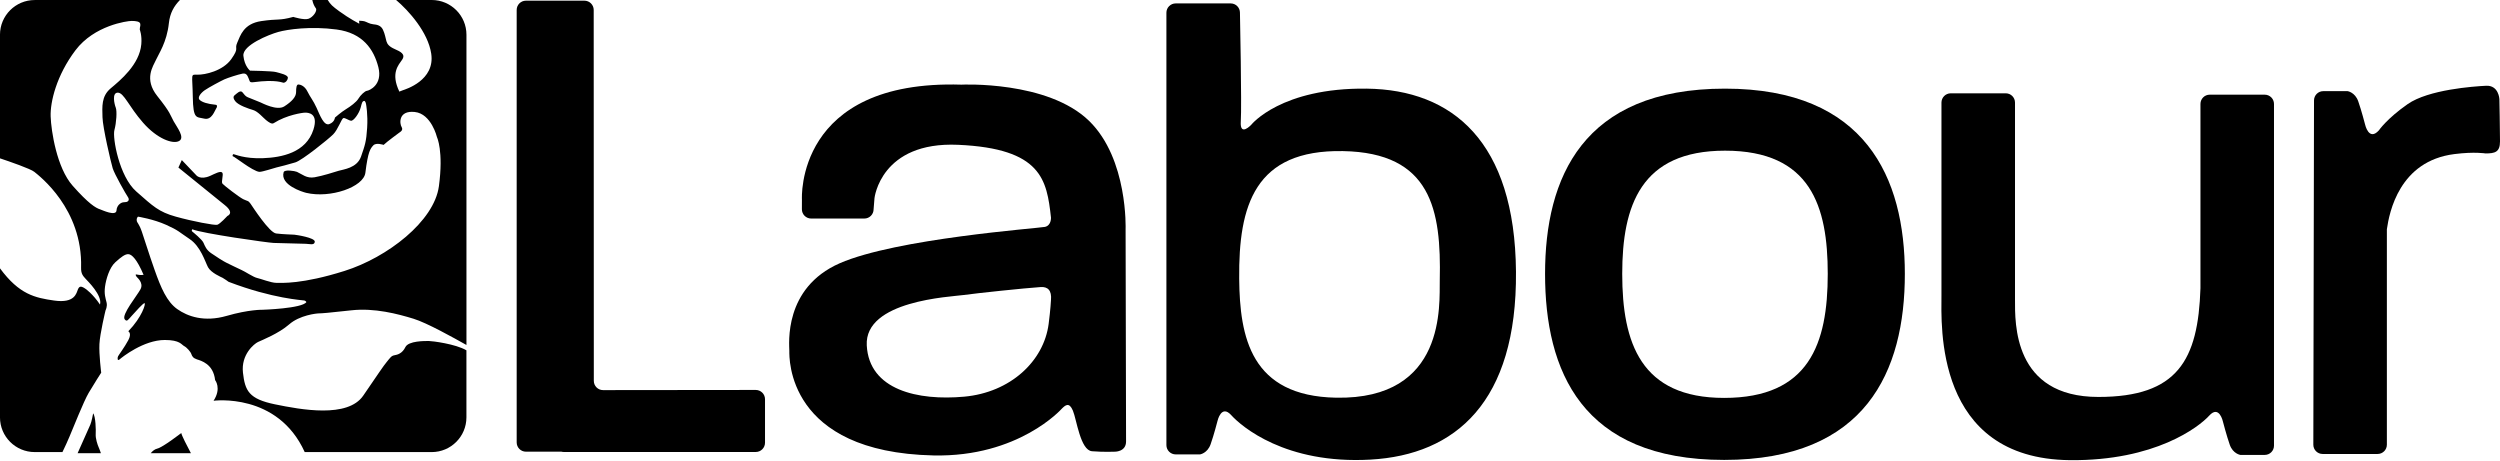
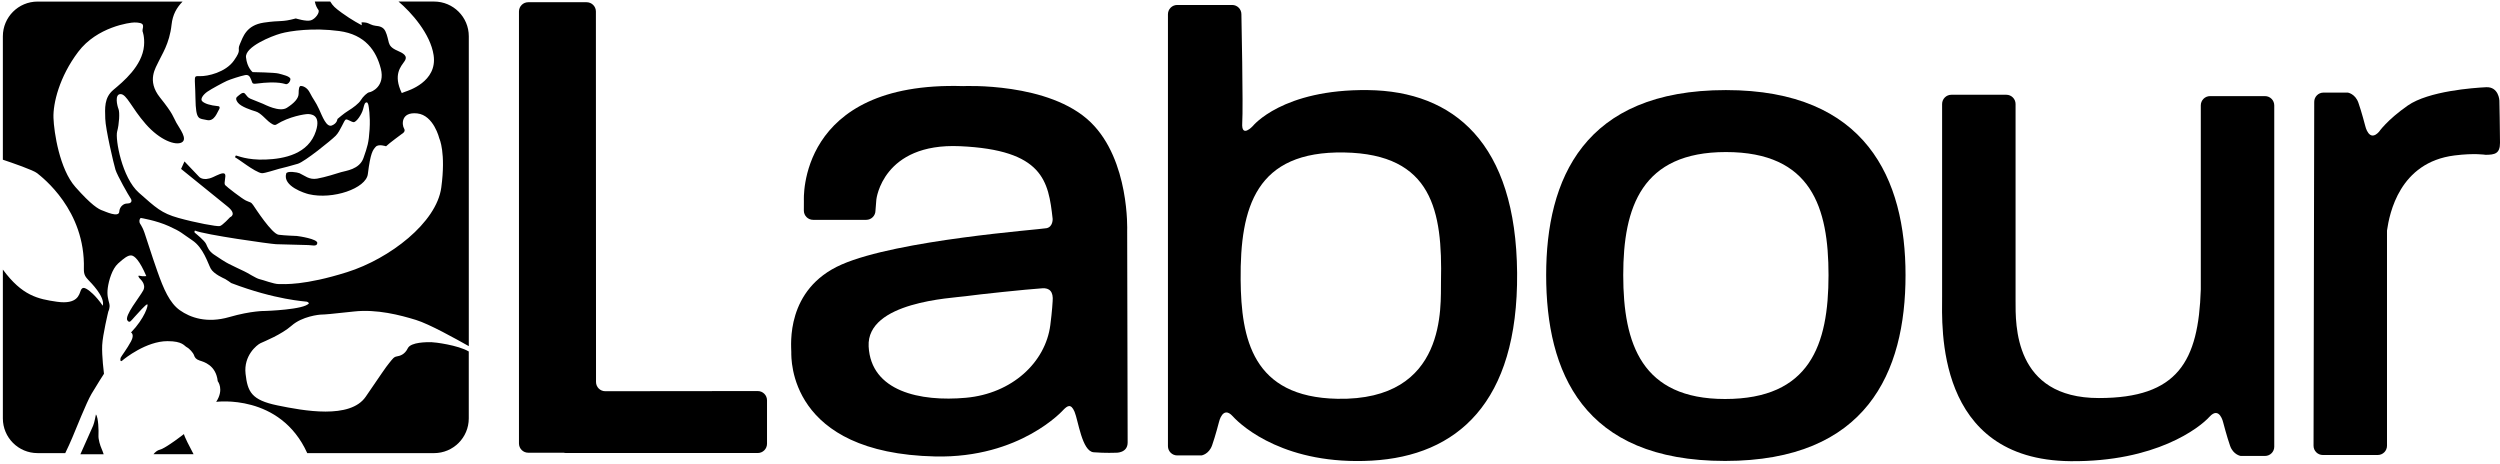
- <svg xmlns="http://www.w3.org/2000/svg" id="labour-logo" viewBox="-37 376.539 867 159.588">
-   <style>
-     .st0{fill:#000000;}
-   </style>
-   <g id="layer1">
-     <g id="g3316">
-       <g id="g2564">
-         <path id="path2566" class="st0" d="M17.537 532.116c-.937.21-1.702.912-2.256 1.588h13.926c-1.425-2.68-3.143-6.026-3.347-6.995 0 0-6.377 4.958-8.323 5.406" />
-       </g>
-       <g id="g2568">
-         <path id="path2570" class="st0" d="M-3.81 527.153c.09-1.416 0-6.205-.887-7.263 0 0-.53 2.923-.97 3.9-.3.652-2.817 6.303-4.42 9.92h8.077c-.228-.677-.513-1.467-.733-1.947-.448-.978-1.156-3.193-1.067-4.61" />
-       </g>
-       <g id="g2572">
-         <path id="path2574" class="st0" d="M225.09 511.773l-52.946.057c-1.775 0-3.208-1.442-3.208-3.21l-.04-128.63c0-1.774-1.442-3.215-3.217-3.215h-20.286c-1.775 0-3.208 1.44-3.208 3.216v149.974c0 1.776 1.433 3.217 3.208 3.217h12.312c.26.058.513.107.79.107h66.595c1.777 0 3.218-1.44 3.218-3.217v-15.09c0-1.766-1.44-3.207-3.217-3.207" />
-       </g>
-       <g id="g2576">
-         <path id="path2578" class="st0" d="M726.117 476.472V412.59c0-1.777 1.433-3.218 3.208-3.218h19.08c1.783 0 3.216 1.44 3.216 3.217V531.096c0 1.775-1.432 3.208-3.215 3.208h-8.445s-2.573-.39-3.673-3.51c-1.1-3.118-2.386-8.078-2.386-8.078s-1.277-5.87-4.77-2.01c-3.486 3.85-18.673 15.7-48.265 15.414-47.15-.463-44.568-47.14-44.568-57.01v-66.994c0-1.775 1.44-3.216 3.217-3.216h19.08c1.774 0 3.208 1.44 3.208 3.216v68.306c0 8.118-.684 33.778 28.924 33.778 27.418 0 34.593-12.72 35.39-37.728" />
-       </g>
-       <g id="g2580">
-         <path id="path2582" class="st0" d="M787.99 421.756c-3.486 3.852-4.773-2.02-4.773-2.02s-1.278-4.95-2.386-8.077c-1.098-3.12-3.67-3.51-3.67-3.51h-8.446c-1.775 0-3.216 1.44-3.216 3.216l-.236 119.403c0 1.766 1.44 3.208 3.216 3.208h19.08c1.767 0 3.208-1.442 3.208-3.21v-74.72c.855-5.896 4.3-23.68 23.444-26.075 7.02-.88 10.75-.22 10.75-.22 3.29 0 5.04-.44 5.04-4.17 0-3.72-.212-14.69-.212-14.69s-.228-4.83-4.61-4.61c-4.388.22-19.958 1.32-27.197 6.36-7.238 5.05-9.99 9.113-9.99 9.113" />
-       </g>
-       <g id="g2584">
-         <path id="path2586" class="st0" d="M340.744 418.51c-14.397-14.072-44.315-12.614-44.315-12.614-57.744-1.784-55.318 39.788-55.318 39.788l-.016 3.428c0 1.775 1.44 3.216 3.217 3.216h18.444c1.775 0 3.208-1.44 3.208-3.216l.31-3.868s2.15-19.69 29.022-18.485c28.95 1.294 30.733 12.132 32.182 25.235 0 0 .162 2.744-2.102 3.232-2.264.48-51.595 4.048-71.163 12.614-19.576 8.576-17.476 28.144-17.476 30.408s-.96 35.122 49.982 36.237c29.6.643 44.48-16.18 44.48-16.18 1.293-1.295 2.588-2.42 3.883.65s2.59 13.747 6.628 14.073c4.048.325 7.77.162 7.77.162s4.038.163 4.038-3.558-.162-73.598-.162-73.598.896-24.316-12.614-37.524m-13.265 62.108s-.156 3.233-.807 8.25c-1.67 12.93-13.265 23.777-29.275 25.235-16.017 1.457-32.996-2.264-33.802-17.793-.815-15.53 28.95-16.816 33.64-17.467s21-2.37 26.685-2.753c2.427-.163 3.885 1.132 3.56 4.528" />
-       </g>
-       <g id="g2588">
-         <path id="path2590" class="st0" d="M436.987 407.277c-29.73-.366-40.007 12.483-40.007 12.483s-4.04 4.398-3.673-1.1c.367-5.512-.293-37.718-.293-37.718 0-1.775-1.433-3.217-3.208-3.217h-19.08c-1.775 0-3.216 1.442-3.216 3.217v149.965c0 1.775 1.44 3.217 3.216 3.217h8.453s2.564-.39 3.663-3.518c1.108-3.11 2.386-8.07 2.386-8.07s1.286-5.88 4.77-2.02c3.486 3.852 18.722 17.068 48.274 15.415 29.543-1.652 50.838-19.998 50.47-65.152-.365-45.146-22.026-63.135-51.757-63.5m25.326 66.44c-.18 8.257 2.402 41.456-35.97 40.74-29.55-.554-33.402-20.92-33.59-41.294-.228-25.334 5.326-44.78 35.977-44.226 30.65.545 34.128 20.366 33.583 44.78" />
-       </g>
-       <g id="g2592">
-         <path id="path2594" class="st0" d="M103.592 496.91c-1.066 2.216-2.744 2.656-3.81 2.835-1.06.18-1.418.798-2.655 2.304-1.238 1.506-2.745 3.802-8.152 11.693-5.4 7.883-21.612 4.87-30.642 3.013-9.03-1.865-10.367-4.7-11.075-10.985-.71-6.294 3.9-10.015 5.228-10.634 1.327-.62 7.174-2.924 10.806-6.108s9.478-3.81 10.366-3.81c.88 0 3.274-.18 11.246-1.067 7.972-.88 16.034 1.247 21.522 2.932 4.626 1.417 13.893 6.596 18.34 9.096V388.59c0-6.653-5.392-12.052-12.053-12.052h-12.345c4.413 3.73 11.066 11.165 12.182 18.607 1.4 9.292-8.982 12.386-9.837 12.688-.847.3-1.213.488-1.213.488-3.095-6.432-.302-9.225.977-11.106 1.27-1.88-.61-2.793-2.557-3.648-1.938-.847-2.606-1.694-2.907-2.728-.31-1.035-.49-2.492-1.214-4.007-.733-1.522-2.126-1.758-3.404-1.88-1.27-.122-2.305-.855-3.038-1.034-.725-.18-1.816-.18-1.816-.18l.057 1.035s-3.52-1.823-6.923-4.315c-2.418-1.775-3.053-2.353-4.014-3.917h-5.358c.293 1.425.78 2.248 1.237 2.883.61.856-1.034 3.16-2.605 3.64-1.58.49-5.228-.66-5.228-.66-5.156 1.394-4.977.547-11.11 1.45-6.13.913-7.222 4.984-8.313 7.468-1.1 2.492.847 1.58-2.068 5.71-2.917 4.127-9.17 5.47-11.72 5.406-2.548-.057-1.758-.367-1.636 7.646.122 8.013 1.27 6.922 3.95 7.59 2.67.667 3.696-2.916 4.128-3.46.423-.547.48-1.28-.122-1.337-2.964-.293-4.74-.912-5.586-1.702-.847-.79.366-2.36 1.758-3.337 1.393-.97 5.587-3.217 6.8-3.763 1.213-.545 4.74-1.693 6.32-2.003 1.58-.3 1.815 1.09 2.182 1.824.317.636.122 1.337 1.514 1.158 8.274-1.083 10.08.236 10.627.18.546-.066 1.28-.67 1.4-1.703.115-1.026-2.792-1.637-4.128-2.003s-8.99-.49-8.99-.49-1.938-1.514-2.305-5.154c-.366-3.64 8.803-7.345 12.077-8.257 3.28-.91 11.236-2.067 20.275-.854 9.056 1.213 12.875 6.865 14.455 13.062 1.58 6.19-3.217 8.127-3.95 8.192-.725.057-2.304 1.58-2.972 2.728-.668 1.156-2.793 2.736-4.308 3.648-1.523.904-3.827 2.915-3.827 2.915s-.057 1.516-1.946 2.25c-1.88.723-3.274-3.104-4.43-5.653-1.148-2.548-2.183-3.648-3.16-5.643-.97-2.003-2.55-2.435-3.15-2.435-.612 0-.79 1.033-.79 2.67 0 1.645-1.516 3.282-4.073 4.92-2.55 1.644-7.71-1.15-8.314-1.394-.61-.244-3.518-1.4-4.373-1.767-.847-.36-1.156-.905-1.88-1.76-.734-.847-2.06.61-2.493.912-.423.31-1.026.847.065 2.248 1.09 1.392 4.55 2.55 6.188 3.037 1.645.48 3.46 2.67 4.438 3.46.97.79 2.003 1.524 2.67 1.092 4.513-2.875 10.017-3.65 10.92-3.65.913 0 4.74.066 2.86 5.897-2.582 8.005-10.994 9.65-17.484 9.894-6.498.245-9.837-1.392-10.203-1.392-.36 0-.425.725-.246.725.188 0 2.313 1.523 3.893 2.614 1.57 1.09 4.242 2.793 5.342 2.793 1.09 0 4.673-1.213 5.886-1.523 1.214-.3 4.186-1.026 6.556-1.76 2.37-.723 11.473-8.068 13.11-9.713 1.645-1.637 2.915-5.464 3.526-5.644.603-.18 1.76.79 2.67.912.913.114 2.85-2.614 3.34-4.56.488-1.938.61-2.182 1.156-2.304.546-.122.725 1.213.725 1.213s.667 3.405.365 8.136c-.3 4.74-.733 5.953-2.125 9.96-1.4 4.006-6.19 4.43-7.77 4.918s-5.528 1.76-8.32 2.247c-2.794.482-4.252-1.033-6.133-1.88-.668-.3-4.308-.912-4.61.122-1.31 4.438 6.556 6.857 7.827 7.158 8.33 1.987 19.918-2.003 20.52-6.98.92-7.498 1.76-8.378 2.737-9.47.97-1.09 3.584-.178 3.584-.178.97-.977 5.52-4.316 5.52-4.316s1.458-.725.726-1.88c-.725-1.15-1.214-5.824 4.56-5.22 5.765.61 7.703 8.737 7.703 8.737s2.313 4.804.668 17.003c-1.636 12.198-17.906 24.714-32.718 29.38-14.813 4.675-21.857 4.137-23.68 4.137-1.817 0-5.465-1.458-6.678-1.702-1.214-.243-4.308-2.312-5.342-2.735-1.034-.423-4.61-2.248-5.4-2.606-.79-.367-3.582-2.126-5.22-3.282-1.644-1.15-2.067-2.37-2.613-3.584-.547-1.213-3.52-3.574-3.885-3.884-.367-.3 0-.79 0-.79 3.395 1.458 26.343 4.674 28.167 4.74 1.824.057 10.138.3 11.23.3s3.037.67 3.094-.732c.065-1.392-6.368-2.36-7.1-2.427-.726-.056-3.942-.12-6.312-.422-2.37-.3-8.078-9.17-8.868-10.318-.782-1.156-1.09-.855-2.55-1.58-1.456-.732-6.554-4.673-7.165-5.35-.6-.66.49-3.208-.113-3.876-.61-.675-2.557.416-4.088 1.108-3.624 1.637-4.96-.236-4.96-.236l-4.96-5.204-1.18 2.598s12.516 10.163 16.06 12.996c3.55 2.834.943 3.78.943 3.78s-2.597 2.833-3.542 3.07c-.944.235-8.5-1.182-14.404-2.835-5.904-1.652-7.793-3.54-13.697-8.737-5.905-5.195-8.267-18.656-7.558-21.26.708-2.6.945-6.614.472-7.795-.472-1.18-1.417-5.195.71-5.195s3.777 4.723 8.736 10.39 10.39 7.558 12.516 6.377c2.126-1.18-.708-4.723-1.89-6.848-1.18-2.126-.943-2.834-5.666-8.738s-1.417-10.39-.473-12.516c.945-2.126 3.78-6.14 4.487-12.76.383-3.535 1.775-5.92 3.827-8.03h-50.348c-6.66 0-12.052 5.4-12.052 12.052v42.85c3.29 1.1 10.603 3.615 11.914 4.69 1.702 1.393 16.783 12.785 16.213 33.208-.057 2.183.684 2.89 1.636 3.95.546.602 5.83 5.708 4.92 8.86-2.428-3.584-4.854-5.465-5.587-5.83-.725-.368-1.515-.79-2.06.553-.546 1.328-1.035 4.92-8.258 3.885-6.62-.953-12.076-2.077-18.778-11.173v51.677c0 6.652 5.39 12.05 12.052 12.05h9.61c1.058-2.157 1.66-3.55 2.458-5.398 1.148-2.655 4.87-12.133 6.645-15.146 1.767-3.013 4.34-6.995 4.34-6.995s-.798-6.294-.618-9.926c.17-3.632 2.125-11.693 2.125-11.693s.708-1.32.35-2.744c-.35-1.417-.888-2.915-.53-5.488.35-2.565 1.507-6.555 3.543-8.412 2.036-1.857 3.453-2.923 4.6-2.834 1.157.09 2.924 1.767 5.23 7.174 0 0-1.24.17-2.216-.09-.97-.268-.35.53-.172.8.17.26 2.475 2.034 1.327 4.25-1.156 2.214-6.677 8.876-5.496 10.447.797 1.067 1.245.09 2.482-1.238 1.238-1.327 3.982-4.52 4.43-4.34.44.18-.887 4.788-5.667 9.747 0 0 1.327.62 0 3.095-1.328 2.484-3.282 5.05-3.543 5.578-.268.537-.268 1.775.53 1.067.798-.71 8.322-6.727 15.675-6.727 5.318 0 5.766 1.637 6.735 2.126.88.44 2.215 1.947 2.475 2.745.27.79.62 1.41 1.946 1.857 1.336.44 5.676 1.506 6.295 7.174 0 0 2.305 2.834-.537 7.174 0 0 22.2-2.988 31.613 17.8h44.03c6.66 0 12.052-5.398 12.052-12.05v-23.242c-3.762-2.223-11.906-3.232-13.02-3.232-1.337 0-7.086-.09-8.153 2.125M6.876 446.58c-.71.18-1.523-.163-2.64.953-.357.35-.797 1.133-.82 1.906-.066 2.305-5.05-.09-5.67-.285-1.587-.496-4.07-2.018-9.56-8.215-5.496-6.205-7.442-18.958-7.62-24.006-.18-5.05 2.035-14.26 8.59-22.94C-4.29 385.307 7.136 383.8 8.643 383.8c1.506 0 2.923.18 3.013 1.067.09.886-.18.886-.18 1.945 0 0 .8 1.946.53 5.05-.603 7.075-7.345 12.58-10.627 15.324-3.275 2.744-2.924 6.375-2.835 10.007.09 3.624 2.924 15.676 3.542 17.712s4.626 9.054 5.253 9.942c.62.887.236 1.547-.464 1.726m17.58 37.15c-3.582-2.55-5.642-7.346-7.825-13.543-2.19-6.19-3.46-10.505-4.437-13.29-.97-2.793-1.637-3.037-1.76-3.77-.12-.725.123-1.148.425-1.45 0 0 5.342.847 9.78 2.85 4.43 2.004 4.307 2.37 8.127 4.92 3.827 2.548 5.35 7.825 6.376 9.77 1.035 1.947 4.57 3.43 5.058 3.674.488.235 2.076 1.39 2.076 1.39 15.423 5.89 25.773 6.353 26.262 6.475.49.114.725.545.725.545-1.457 2.24-15.178 2.67-15.178 2.67s-4.73-.12-12.5 2.127c-7.777 2.24-13.542.18-17.125-2.37" />
-       </g>
-       <g id="g2596">
-         <path id="path2598" class="st0" d="M560.928 536.037c-49.494 0-62.1-31.033-62.1-64.526 0-33.19 12.932-64.233 62.402-64.233 48.86 0 62.37 31.042 62.37 64.234 0 33.795-13.51 64.527-62.672 64.527m.302-107.246c-29.185 0-35.643 19.048-35.643 42.72 0 23.966 6.458 43.02 35.34 43.02 29.48 0 35.937-18.753 35.937-43.02 0-23.362-5.83-42.72-35.634-42.72" />
-       </g>
-     </g>
+ <svg xmlns="http://www.w3.org/2000/svg" width="868" height="161" viewBox="0 0 868 161">
+   <g>
+     <path d="M2.537,6.116 C1.6,6.326 0.835,7.028 0.281,7.704 L14.207,7.704 C12.782,5.024 11.064,1.678 10.86,0.709 C10.86,0.709 4.483,5.667 2.537,6.115" transform="translate(53 150)" />
+     <path d="M7.19,8.153 C7.28,6.737 7.19,1.948 6.303,0.89 C6.303,0.89 5.773,3.813 5.333,4.79 C5.033,5.442 2.516,11.093 0.913,14.71 L8.99,14.71 C8.762,14.033 8.477,13.243 8.257,12.763 C7.809,11.785 7.101,9.57 7.19,8.153" transform="translate(27 143)" />
+     <path d="M83.09,135.773 L30.144,135.83 C28.369,135.83 26.936,134.388 26.936,132.62 L26.896,3.99 C26.896,2.216 25.454,0.775 23.679,0.775 L3.393,0.775 C1.618,0.775 0.185,2.215 0.185,3.991 L0.185,153.965 C0.185,155.741 1.618,157.182 3.393,157.182 L15.705,157.182 C15.965,157.24 16.218,157.289 16.495,157.289 L83.09,157.289 C84.867,157.289 86.308,155.849 86.308,154.072 L86.308,138.982 C86.308,137.216 84.868,135.775 83.091,135.775" transform="translate(180)" />
+     <path d="M90.117,68.472 L90.117,4.59 C90.117,2.813 91.55,1.372 93.325,1.372 L112.405,1.372 C114.188,1.372 115.621,2.812 115.621,4.589 L115.621,123.096 C115.621,124.871 114.189,126.304 112.406,126.304 L103.961,126.304 C103.961,126.304 101.388,125.914 100.288,122.794 C99.188,119.676 97.902,114.716 97.902,114.716 C97.902,114.716 96.625,108.846 93.132,112.706 C89.646,116.556 74.459,128.406 44.867,128.12 C-2.283,127.657 0.299,80.98 0.299,71.11 L0.299,4.116 C0.299,2.341 1.739,0.9 3.516,0.9 L22.596,0.9 C24.37,0.9 25.804,2.34 25.804,4.116 L25.804,72.422 C25.804,80.54 25.12,106.2 54.728,106.2 C82.146,106.2 89.321,93.48 90.118,68.472" transform="translate(674 32)" />
+     <path d="M22.99,15.756 C19.504,19.608 18.217,13.736 18.217,13.736 C18.217,13.736 16.939,8.786 15.831,5.659 C14.733,2.539 12.161,2.149 12.161,2.149 L3.715,2.149 C1.94,2.149 0.499,3.589 0.499,5.365 L0.263,124.768 C0.263,126.534 1.703,127.976 3.479,127.976 L22.559,127.976 C24.326,127.976 25.767,126.534 25.767,124.766 L25.767,50.046 C26.622,44.15 30.067,26.366 49.211,23.971 C56.231,23.091 59.961,23.751 59.961,23.751 C63.251,23.751 65.001,23.311 65.001,19.581 C65.001,15.861 64.789,4.891 64.789,4.891 C64.789,4.891 64.561,0.061 60.179,0.281 C55.791,0.501 40.221,1.601 32.982,6.641 C25.744,11.691 22.992,15.754 22.992,15.754" transform="translate(803 30)" />
+     <path d="M104.744,13.51 C90.347,-0.562 60.429,0.896 60.429,0.896 C2.685,-0.888 5.111,40.684 5.111,40.684 L5.095,44.112 C5.095,45.887 6.535,47.328 8.312,47.328 L26.756,47.328 C28.531,47.328 29.964,45.888 29.964,44.112 L30.274,40.244 C30.274,40.244 32.424,20.554 59.296,21.759 C88.246,23.053 90.029,33.891 91.478,46.994 C91.478,46.994 91.64,49.738 89.376,50.226 C87.112,50.706 37.781,54.274 18.213,62.84 C-1.363,71.416 0.737,90.984 0.737,93.248 C0.737,95.512 -0.223,128.37 50.719,129.485 C80.319,130.128 95.199,113.305 95.199,113.305 C96.492,112.01 97.787,110.885 99.082,113.955 C100.377,117.025 101.672,127.702 105.71,128.028 C109.758,128.353 113.48,128.19 113.48,128.19 C113.48,128.19 117.518,128.353 117.518,124.632 C117.518,120.911 117.356,51.034 117.356,51.034 C117.356,51.034 118.252,26.718 104.742,13.51 M91.477,75.618 C91.477,75.618 91.321,78.851 90.67,83.868 C89,96.798 77.405,107.645 61.395,109.103 C45.378,110.56 28.399,106.839 27.593,91.31 C26.778,75.78 56.543,74.494 61.233,73.843 C65.923,73.192 82.233,71.473 87.918,71.09 C90.345,70.927 91.803,72.222 91.478,75.618" transform="translate(274 29)" />
+     <path d="M69.987,30.277 C40.257,29.911 29.98,42.76 29.98,42.76 C29.98,42.76 25.94,47.158 26.307,41.66 C26.674,36.148 26.014,3.942 26.014,3.942 C26.014,2.167 24.581,0.725 22.806,0.725 L3.726,0.725 C1.951,0.725 0.51,2.167 0.51,3.942 L0.51,153.907 C0.51,155.682 1.95,157.124 3.726,157.124 L12.179,157.124 C12.179,157.124 14.743,156.734 15.842,153.606 C16.95,150.496 18.228,145.536 18.228,145.536 C18.228,145.536 19.514,139.656 22.998,143.516 C26.484,147.368 41.72,160.584 71.272,158.931 C100.815,157.279 122.11,138.933 121.742,93.779 C121.377,48.633 99.716,30.644 69.985,30.279 M95.311,96.719 C95.131,104.976 97.713,138.175 59.341,137.459 C29.791,136.905 25.939,116.539 25.751,96.165 C25.523,70.831 31.077,51.385 61.728,51.939 C92.378,52.484 95.856,72.305 95.311,96.719" transform="translate(405 1)" />
+     <path d="M141.592,120.91 C140.526,123.126 138.848,123.566 137.782,123.745 C136.722,123.925 136.364,124.543 135.127,126.049 C133.889,127.555 132.382,129.851 126.975,137.742 C121.575,145.625 105.363,142.612 96.333,140.755 C87.303,138.89 85.966,136.055 85.258,129.77 C84.548,123.476 89.158,119.755 90.486,119.136 C91.813,118.516 97.66,116.212 101.292,113.028 C104.924,109.844 110.77,109.218 111.658,109.218 C112.538,109.218 114.932,109.038 122.904,108.151 C130.876,107.271 138.938,109.398 144.426,111.083 C149.052,112.5 158.319,117.679 162.766,120.179 L162.766,12.59 C162.766,5.937 157.374,0.538 150.713,0.538 L138.368,0.538 C142.781,4.268 149.434,11.703 150.55,19.145 C151.95,28.437 141.568,31.531 140.713,31.833 C139.866,32.133 139.5,32.321 139.5,32.321 C136.405,25.889 139.198,23.096 140.477,21.215 C141.747,19.335 139.867,18.422 137.92,17.567 C135.982,16.72 135.314,15.873 135.013,14.839 C134.703,13.804 134.523,12.347 133.799,10.832 C133.066,9.31 131.673,9.074 130.395,8.952 C129.125,8.83 128.09,8.097 127.357,7.918 C126.632,7.738 125.541,7.738 125.541,7.738 L125.598,8.773 C125.598,8.773 122.078,6.95 118.675,4.458 C116.257,2.683 115.622,2.105 114.661,0.541 L109.303,0.541 C109.596,1.966 110.083,2.789 110.54,3.424 C111.15,4.28 109.506,6.584 107.935,7.064 C106.355,7.554 102.707,6.404 102.707,6.404 C97.551,7.798 97.73,6.951 91.597,7.854 C85.467,8.767 84.375,12.838 83.284,15.322 C82.184,17.814 84.131,16.902 81.216,21.032 C78.299,25.159 72.046,26.502 69.496,26.438 C66.948,26.381 67.738,26.071 67.86,34.084 C67.982,42.097 69.13,41.006 71.81,41.674 C74.48,42.341 75.506,38.758 75.938,38.214 C76.361,37.667 76.418,36.934 75.816,36.877 C72.852,36.584 71.076,35.965 70.23,35.175 C69.383,34.385 70.596,32.815 71.988,31.838 C73.381,30.868 77.575,28.621 78.788,28.075 C80.001,27.53 83.528,26.382 85.108,26.072 C86.688,25.772 86.923,27.162 87.29,27.896 C87.607,28.532 87.412,29.233 88.804,29.054 C97.078,27.971 98.884,29.29 99.431,29.234 C99.977,29.168 100.711,28.564 100.831,27.531 C100.946,26.505 98.039,25.894 96.703,25.528 C95.367,25.162 87.713,25.038 87.713,25.038 C87.713,25.038 85.775,23.524 85.408,19.884 C85.042,16.244 94.211,12.539 97.485,11.627 C100.765,10.717 108.721,9.56 117.76,10.773 C126.816,11.986 130.635,17.638 132.215,23.835 C133.795,30.025 128.998,31.962 128.265,32.027 C127.54,32.084 125.961,33.607 125.293,34.755 C124.625,35.911 122.5,37.491 120.985,38.403 C119.462,39.307 117.158,41.318 117.158,41.318 C117.158,41.318 117.101,42.834 115.212,43.568 C113.332,44.291 111.938,40.464 110.782,37.915 C109.634,35.367 108.599,34.267 107.622,32.272 C106.652,30.269 105.072,29.837 104.472,29.837 C103.86,29.837 103.682,30.87 103.682,32.507 C103.682,34.152 102.166,35.789 99.609,37.427 C97.059,39.071 91.899,36.277 91.295,36.033 C90.685,35.789 87.777,34.633 86.922,34.266 C86.075,33.906 85.766,33.361 85.042,32.506 C84.308,31.659 82.982,33.116 82.549,33.418 C82.126,33.728 81.523,34.265 82.614,35.666 C83.704,37.058 87.164,38.216 88.802,38.703 C90.447,39.183 92.262,41.373 93.24,42.163 C94.21,42.953 95.243,43.687 95.91,43.255 C100.423,40.38 105.927,39.605 106.83,39.605 C107.743,39.605 111.57,39.671 109.69,45.502 C107.108,53.507 98.696,55.152 92.206,55.396 C85.708,55.641 82.369,54.004 82.003,54.004 C81.643,54.004 81.578,54.729 81.757,54.729 C81.945,54.729 84.07,56.252 85.65,57.343 C87.22,58.433 89.892,60.136 90.992,60.136 C92.082,60.136 95.665,58.923 96.878,58.613 C98.092,58.313 101.064,57.587 103.434,56.853 C105.804,56.13 114.907,48.785 116.544,47.14 C118.189,45.503 119.459,41.676 120.07,41.496 C120.673,41.316 121.83,42.286 122.74,42.408 C123.653,42.522 125.59,39.794 126.08,37.848 C126.568,35.91 126.69,35.666 127.236,35.544 C127.782,35.422 127.961,36.757 127.961,36.757 C127.961,36.757 128.628,40.162 128.326,44.893 C128.026,49.633 127.593,50.846 126.201,54.853 C124.801,58.859 120.011,59.283 118.431,59.771 C116.851,60.259 112.903,61.531 110.111,62.018 C107.317,62.5 105.859,60.985 103.978,60.138 C103.31,59.838 99.67,59.226 99.368,60.26 C98.058,64.698 105.924,67.117 107.195,67.418 C115.525,69.405 127.113,65.415 127.715,60.438 C128.635,52.94 129.475,52.06 130.452,50.968 C131.422,49.878 134.036,50.79 134.036,50.79 C135.006,49.813 139.556,46.474 139.556,46.474 C139.556,46.474 141.014,45.749 140.282,44.594 C139.557,43.444 139.068,38.77 144.842,39.374 C150.607,39.984 152.545,48.111 152.545,48.111 C152.545,48.111 154.858,52.915 153.213,65.114 C151.577,77.312 135.307,89.828 120.495,94.494 C105.682,99.169 98.638,98.631 96.815,98.631 C94.998,98.631 91.35,97.173 90.137,96.929 C88.923,96.686 85.829,94.617 84.795,94.194 C83.761,93.771 80.185,91.946 79.395,91.588 C78.605,91.221 75.813,89.462 74.175,88.306 C72.531,87.156 72.108,85.936 71.562,84.722 C71.015,83.509 68.042,81.148 67.677,80.838 C67.31,80.538 67.677,80.048 67.677,80.048 C71.072,81.506 94.02,84.722 95.844,84.788 C97.668,84.845 105.982,85.088 107.074,85.088 C108.166,85.088 110.111,85.758 110.168,84.356 C110.233,82.964 103.8,81.996 103.068,81.929 C102.342,81.873 99.126,81.809 96.756,81.507 C94.386,81.207 88.678,72.337 87.888,71.189 C87.106,70.033 86.798,70.334 85.338,69.609 C83.882,68.877 78.784,64.936 78.173,64.259 C77.573,63.599 78.663,61.051 78.06,60.383 C77.45,59.708 75.503,60.799 73.972,61.491 C70.348,63.128 69.012,61.255 69.012,61.255 L64.052,56.051 L62.872,58.649 C62.872,58.649 75.388,68.812 78.932,71.645 C82.482,74.479 79.875,75.425 79.875,75.425 C79.875,75.425 77.278,78.258 76.333,78.495 C75.389,78.73 67.833,77.313 61.929,75.66 C56.025,74.008 54.136,72.12 48.232,66.923 C42.327,61.728 39.965,48.267 40.674,45.663 C41.382,43.063 41.619,39.049 41.146,37.868 C40.674,36.688 39.729,32.673 41.856,32.673 C43.983,32.673 45.633,37.396 50.592,43.063 C55.551,48.73 60.982,50.621 63.108,49.44 C65.234,48.26 62.4,44.717 61.218,42.592 C60.038,40.466 60.275,39.758 55.552,33.854 C50.829,27.95 54.135,23.464 55.079,21.338 C56.024,19.212 58.859,15.198 59.566,8.578 C59.949,5.043 61.341,2.658 63.393,0.548 L13.045,0.548 C6.385,0.548 0.993,5.948 0.993,12.6 L0.993,55.45 C4.283,56.55 11.596,59.065 12.907,60.14 C14.609,61.533 29.69,72.925 29.12,93.348 C29.063,95.531 29.804,96.238 30.756,97.298 C31.302,97.9 36.586,103.006 35.676,106.158 C33.248,102.574 30.822,100.693 30.089,100.328 C29.364,99.96 28.574,99.538 28.029,100.881 C27.483,102.209 26.994,105.801 19.771,104.766 C13.151,103.813 7.695,102.689 0.993,93.593 L0.993,145.27 C0.993,151.922 6.383,157.32 13.045,157.32 L22.655,157.32 C23.713,155.163 24.315,153.77 25.113,151.922 C26.261,149.267 29.983,139.789 31.758,136.776 C33.525,133.763 36.098,129.781 36.098,129.781 C36.098,129.781 35.3,123.487 35.48,119.855 C35.65,116.223 37.605,108.162 37.605,108.162 C37.605,108.162 38.313,106.842 37.955,105.418 C37.605,104.001 37.067,102.503 37.425,99.93 C37.775,97.365 38.932,93.375 40.968,91.518 C43.004,89.661 44.421,88.595 45.568,88.684 C46.725,88.774 48.492,90.451 50.798,95.858 C50.798,95.858 49.558,96.028 48.582,95.768 C47.612,95.5 48.232,96.298 48.41,96.568 C48.58,96.828 50.885,98.602 49.737,100.818 C48.581,103.032 43.06,109.694 44.241,111.265 C45.038,112.332 45.486,111.355 46.723,110.027 C47.961,108.7 50.705,105.507 51.153,105.687 C51.593,105.867 50.266,110.475 45.486,115.434 C45.486,115.434 46.813,116.054 45.486,118.529 C44.158,121.013 42.204,123.579 41.943,124.107 C41.675,124.644 41.675,125.882 42.473,125.174 C43.271,124.464 50.795,118.447 58.148,118.447 C63.466,118.447 63.914,120.084 64.883,120.573 C65.763,121.013 67.098,122.52 67.358,123.318 C67.628,124.108 67.978,124.728 69.304,125.175 C70.64,125.615 74.98,126.681 75.599,132.349 C75.599,132.349 77.904,135.183 75.062,139.523 C75.062,139.523 97.262,136.535 106.675,157.323 L150.705,157.323 C157.365,157.323 162.757,151.925 162.757,145.273 L162.757,122.031 C158.995,119.808 150.851,118.799 149.737,118.799 C148.4,118.799 142.651,118.709 141.584,120.924 M44.876,70.58 C44.166,70.76 43.353,70.417 42.236,71.533 C41.879,71.883 41.439,72.666 41.416,73.439 C41.35,75.744 36.366,73.349 35.746,73.154 C34.159,72.658 31.676,71.136 26.186,64.939 C20.69,58.734 18.744,45.981 18.566,40.933 C18.386,35.883 20.601,26.673 27.156,17.993 C33.71,9.307 45.136,7.8 46.643,7.8 C48.149,7.8 49.566,7.98 49.656,8.867 C49.746,9.753 49.476,9.753 49.476,10.812 C49.476,10.812 50.276,12.758 50.006,15.862 C49.403,22.937 42.661,28.442 39.379,31.186 C36.104,33.93 36.455,37.561 36.544,41.193 C36.634,44.817 39.468,56.869 40.086,58.905 C40.704,60.941 44.712,67.959 45.339,68.847 C45.959,69.734 45.575,70.394 44.875,70.573 M62.455,107.723 C58.873,105.173 56.813,100.377 54.63,94.18 C52.44,87.99 51.17,83.675 50.193,80.89 C49.223,78.097 48.556,77.853 48.433,77.12 C48.313,76.395 48.556,75.972 48.858,75.67 C48.858,75.67 54.2,76.517 58.638,78.52 C63.068,80.524 62.945,80.89 66.765,83.44 C70.592,85.988 72.115,91.265 73.141,93.21 C74.176,95.157 77.711,96.64 78.199,96.884 C78.687,97.119 80.275,98.274 80.275,98.274 C95.698,104.164 106.048,104.627 106.537,104.749 C107.027,104.863 107.262,105.294 107.262,105.294 C105.805,107.534 92.084,107.964 92.084,107.964 C92.084,107.964 87.354,107.844 79.584,110.091 C71.807,112.331 66.042,110.271 62.459,107.721" />
+     <path d="M62.928,129.037 C13.434,129.037 0.828,98.004 0.828,64.511 C0.828,31.321 13.76,0.278 63.23,0.278 C112.09,0.278 125.6,31.32 125.6,64.512 C125.6,98.307 112.09,129.039 62.928,129.039 M63.23,21.793 C34.045,21.793 27.587,40.841 27.587,64.513 C27.587,88.479 34.045,107.533 62.927,107.533 C92.407,107.533 98.864,88.78 98.864,64.513 C98.864,41.151 93.034,21.793 63.23,21.793" transform="translate(536 31)" />
  </g>
</svg>
